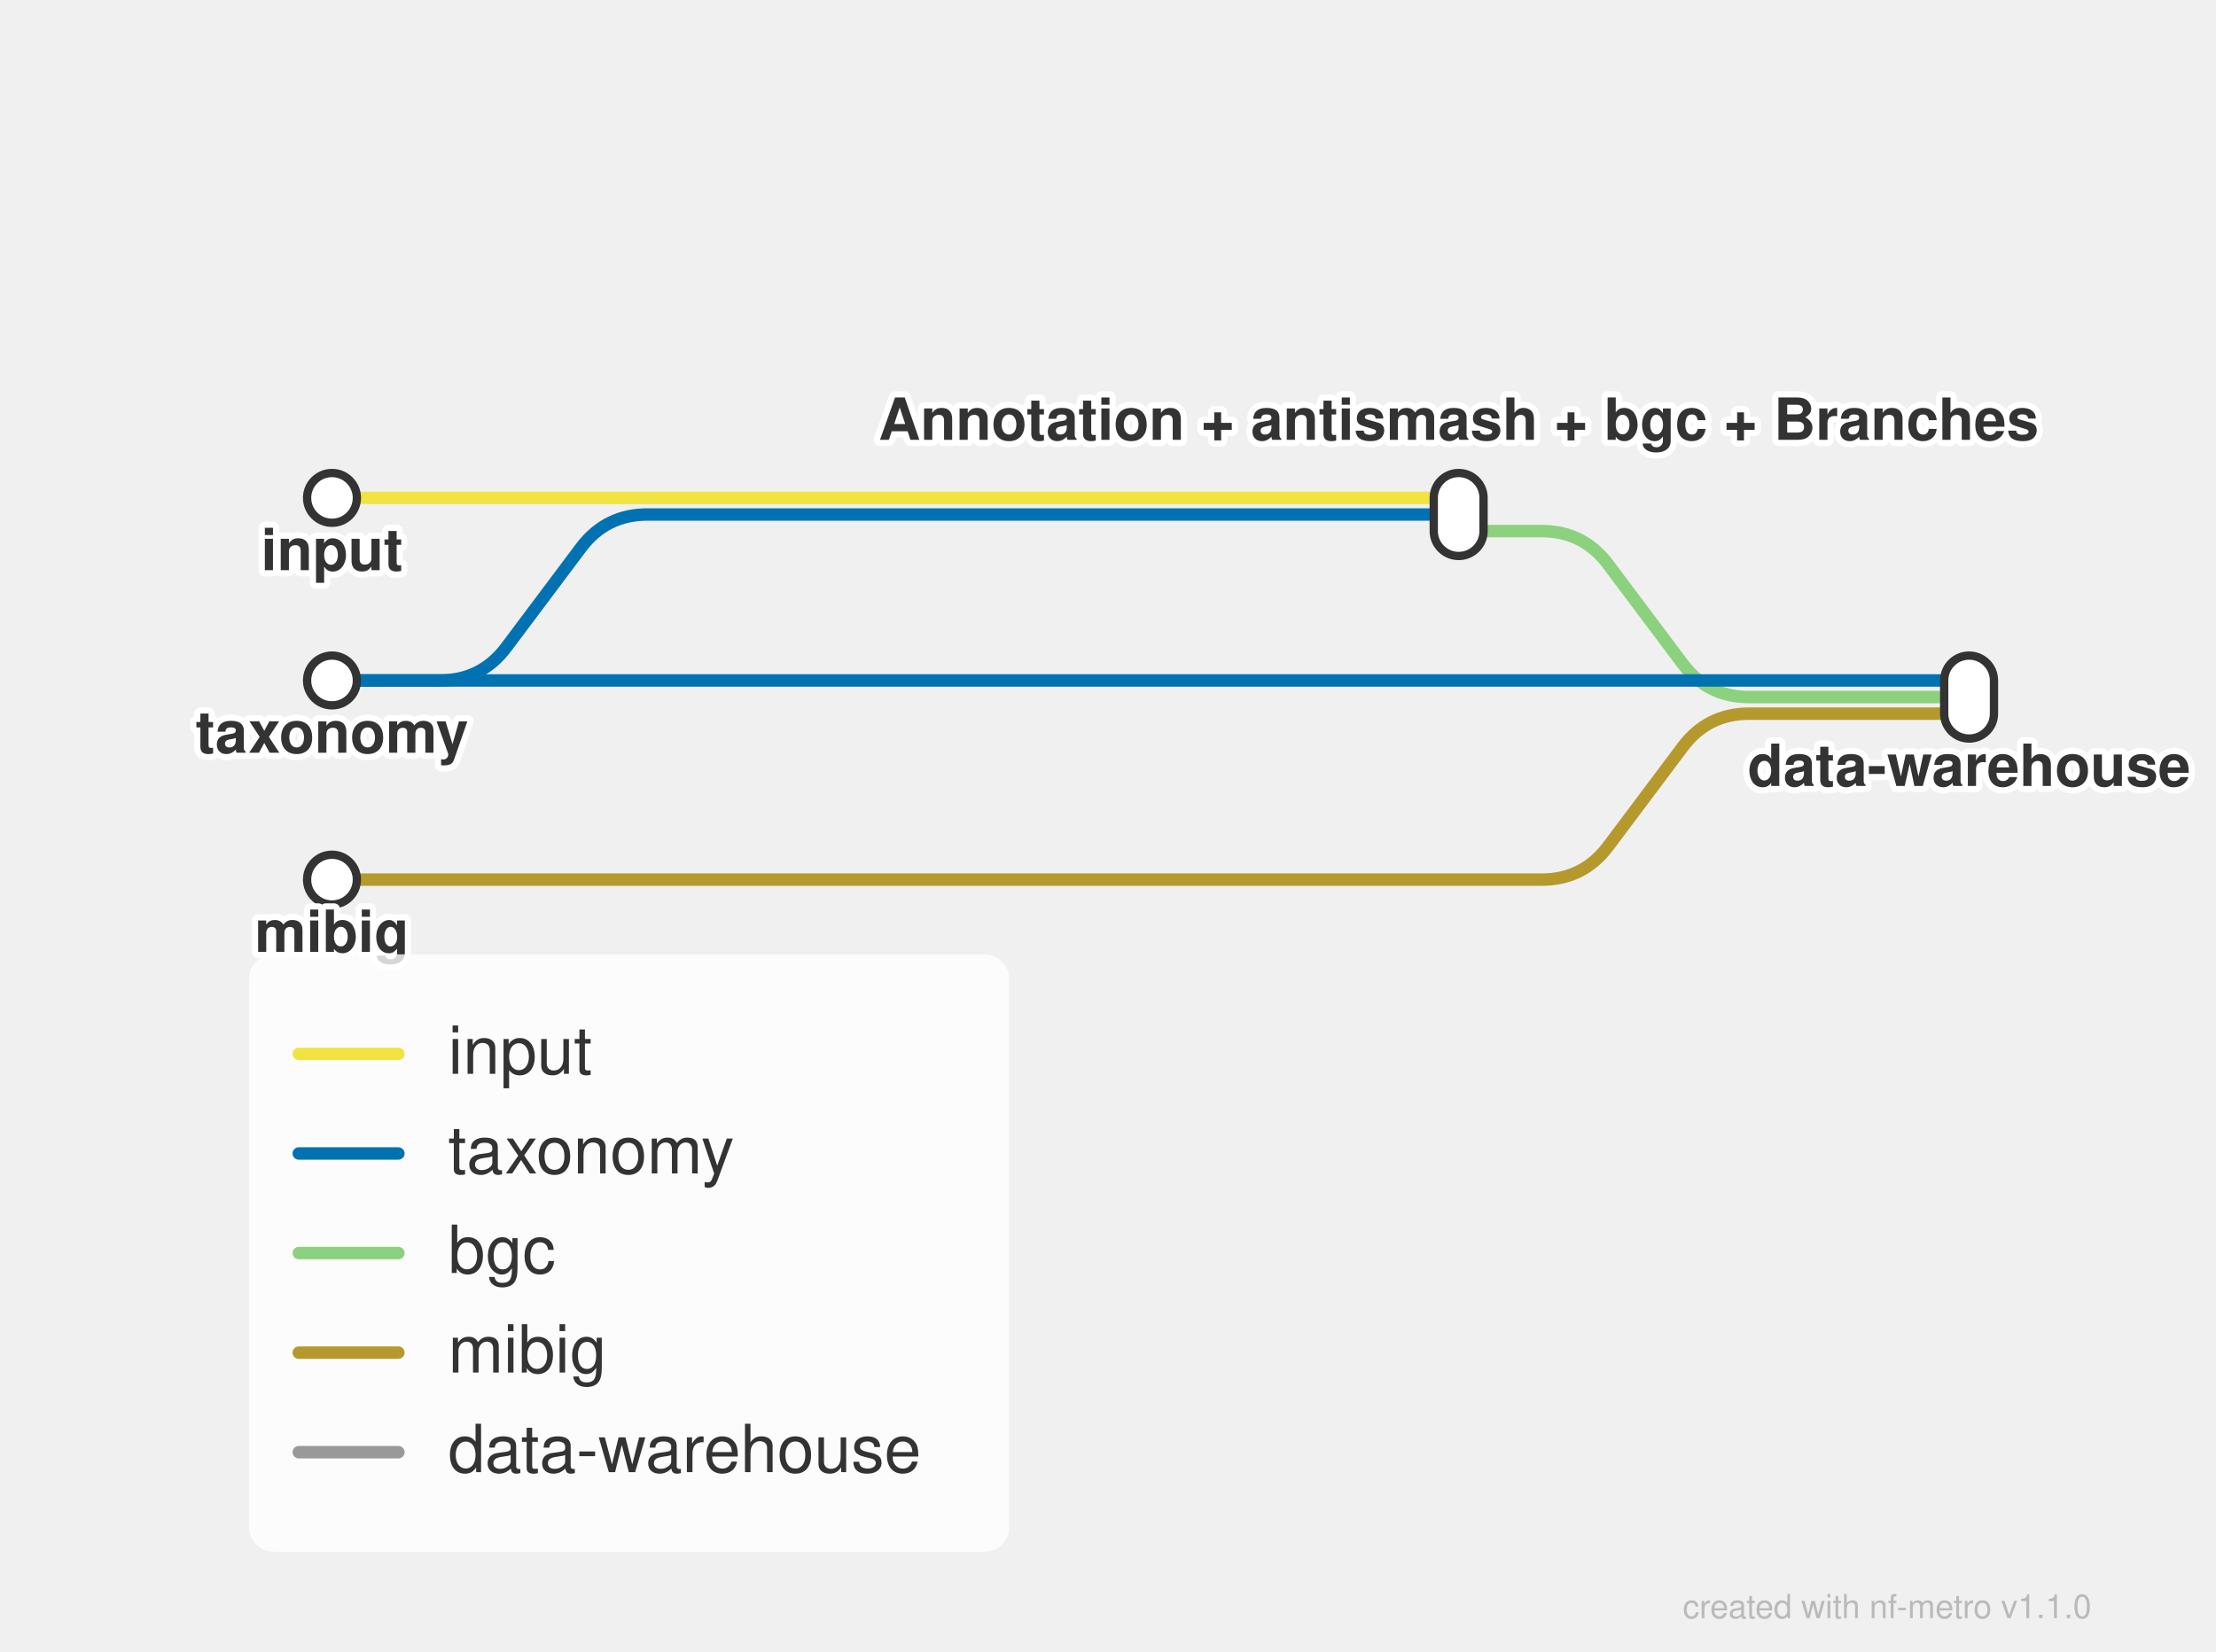
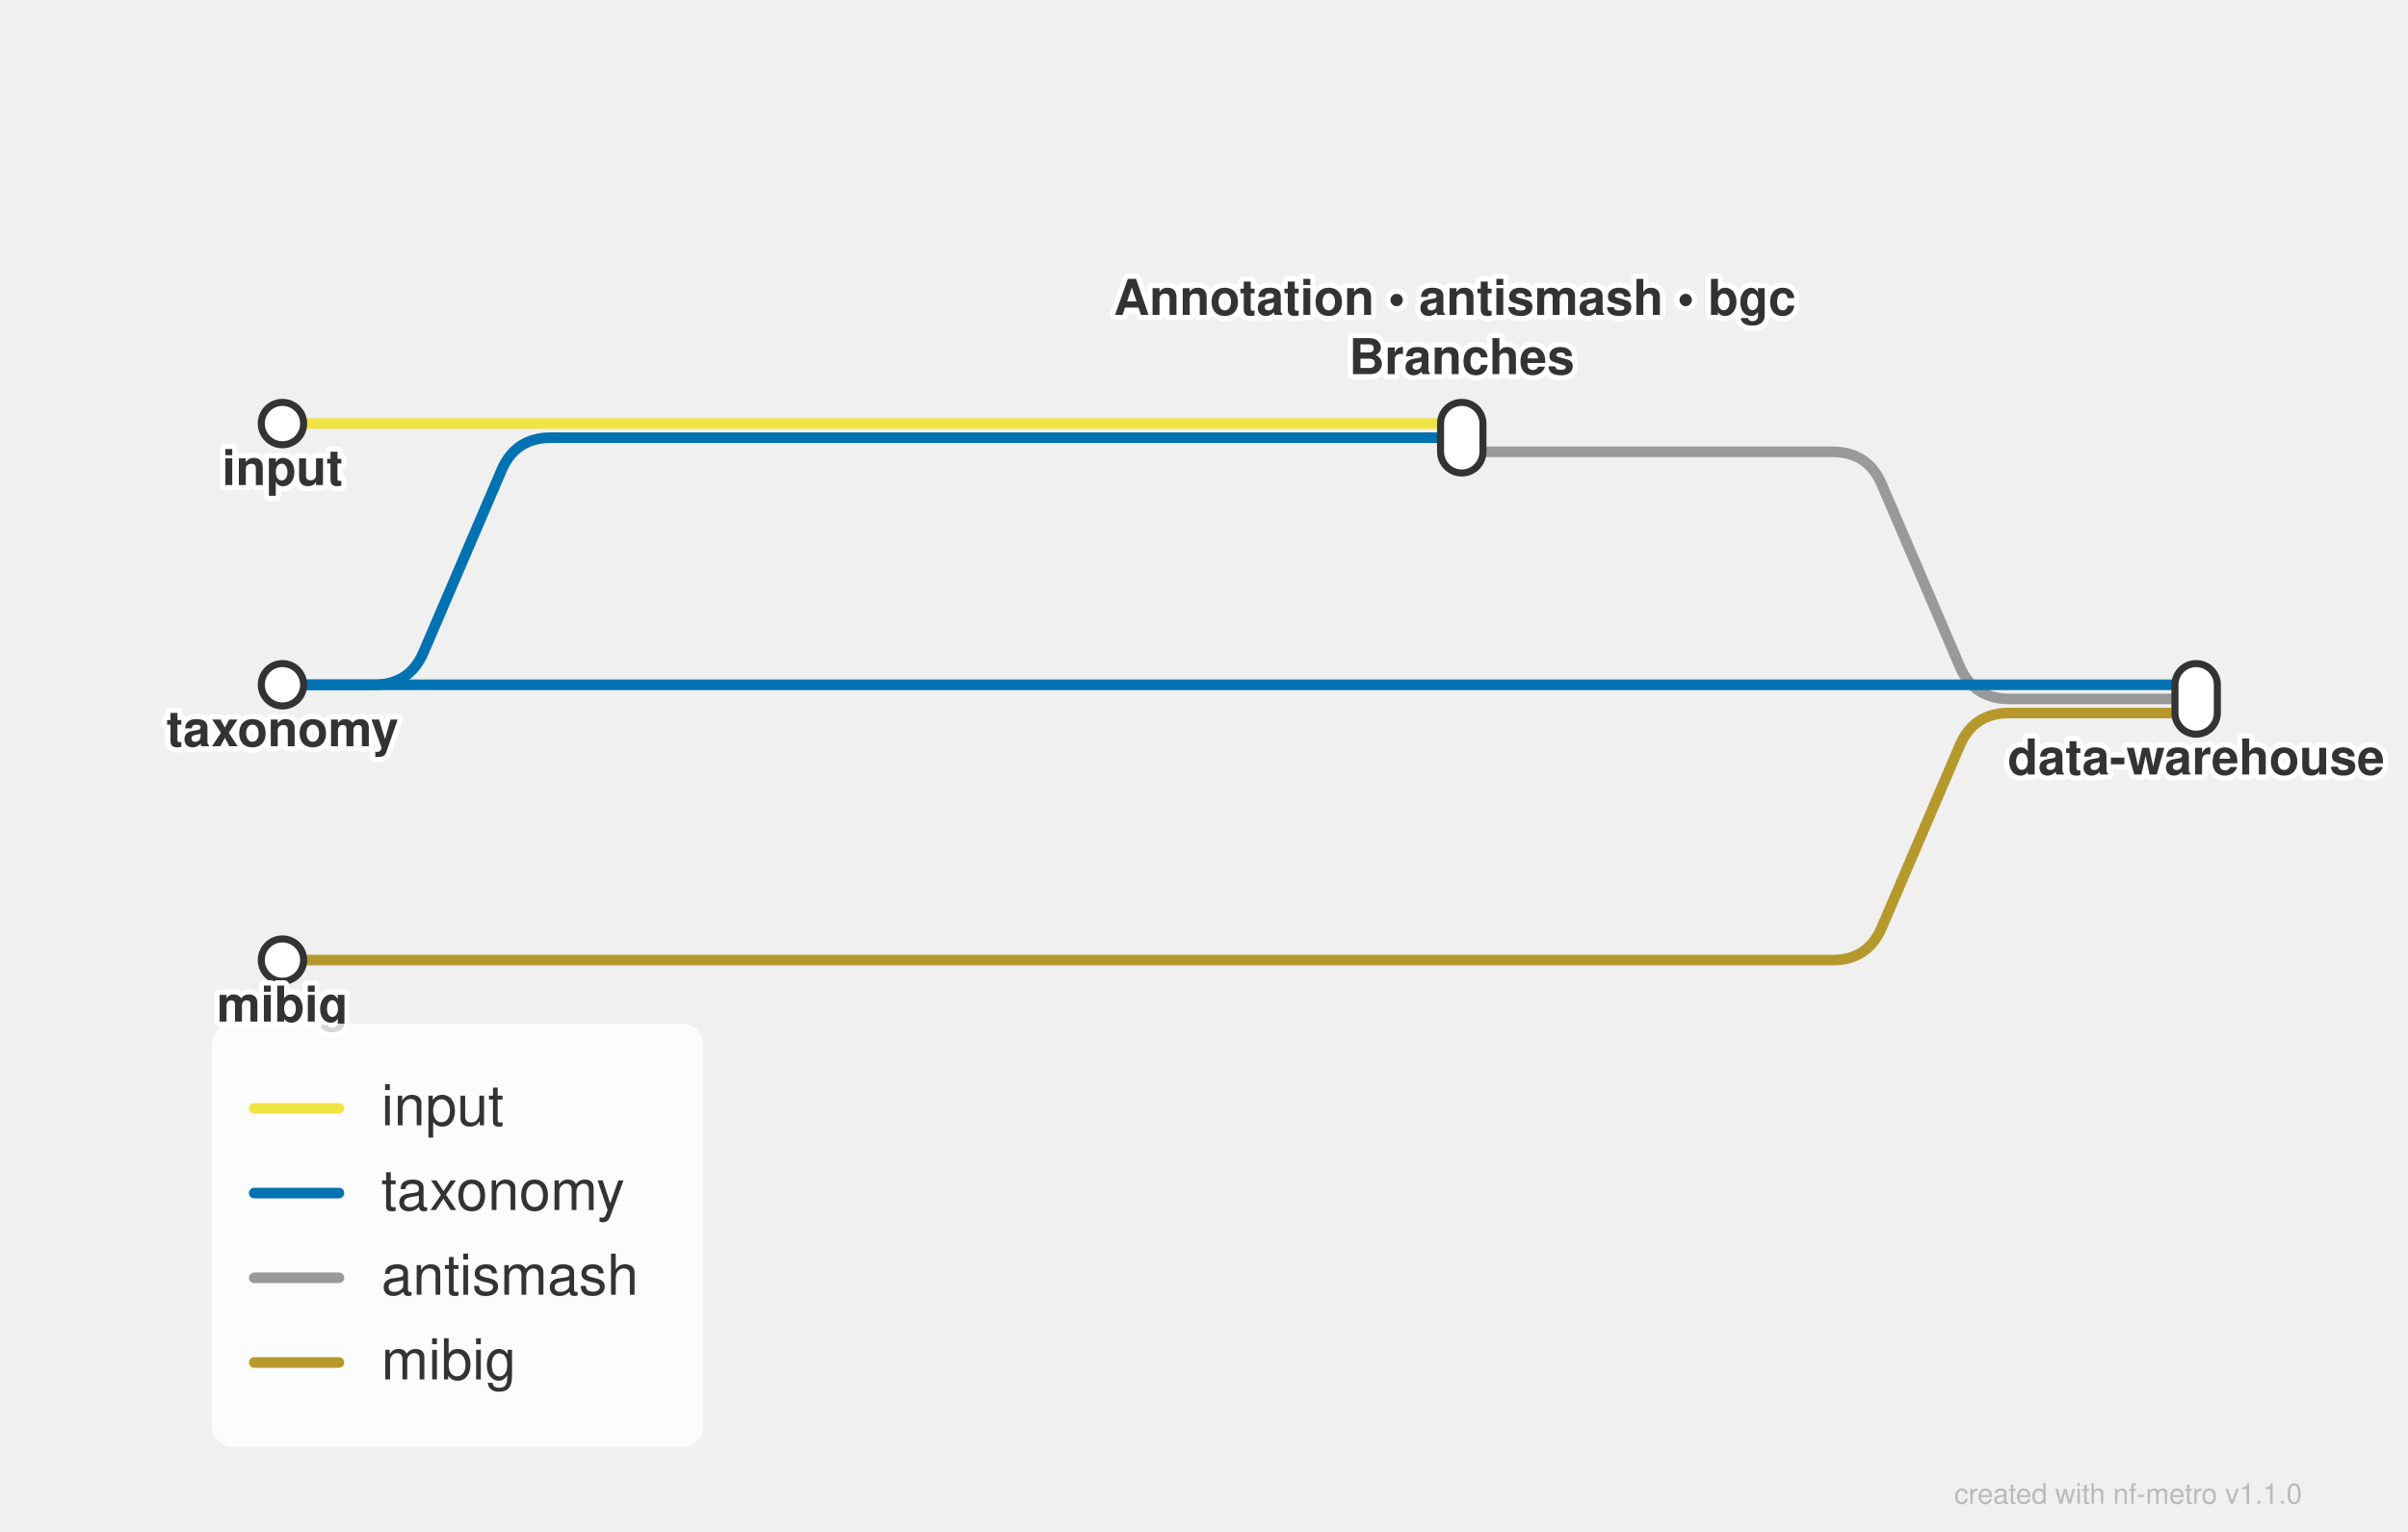
- <svg xmlns="http://www.w3.org/2000/svg" width="534" height="398" viewBox="0 0 534 398">
+ <svg xmlns="http://www.w3.org/2000/svg" width="682" height="434" viewBox="0 0 682 434">
  <defs>
</defs>
  <style>.nf-metro-title { fill: var(--nfm-map-title-color, #111111); }
.nf-metro-station-label { fill: var(--nfm-map-label-color, #333333); }
.nf-metro-section-box { fill: var(--nfm-map-section-fill, #ededed); stroke: var(--nfm-map-section-stroke, #e6e6e6); }
.nf-metro-section-label { fill: var(--nfm-map-section-label-color, #666666); }
.nf-metro-group-label { fill: var(--nfm-map-section-label-color, #666666); }
.nf-metro-group-underline { stroke: var(--nfm-map-section-label-color, #666666); }
.nf-metro-legend-bg { fill: var(--nfm-map-legend-bg, rgba(255, 255, 255, 0.8)); }
.nf-metro-legend-text { fill: var(--nfm-map-legend-text-color, #333333); }
.nf-metro-marker-stroke { stroke: var(--nfm-map-marker-stroke, #333333); }
.nf-metro-label-halo { fill: var(--nfm-map-bg, #ffffff); stroke: var(--nfm-map-bg, #ffffff); }</style>
  <style>@media (prefers-color-scheme: dark) {
    .nf-metro-section-label { fill: #d0d0d0; }
    .nf-metro-section-num-circle { fill: #777777; }
    .nf-metro-title { fill: #ffffff; }
}
</style>
-   <path d="M80.0,212.0 L371.5,212.0 Q381.5,212.0,387.5,204.0 L405.5,180.0 Q411.5,172.0,421.5,172.0 L474.5,172.0" stroke="#B6992D" stroke-width="3.0" fill="none" stroke-linecap="round" stroke-linejoin="round" class="metro-line-mibig" data-line-id="mibig" />
-   <path d="M351.5,128.0 L371.5,128.0 Q381.5,128.0,387.5,136.0 L405.5,160.0 Q411.5,168.0,421.5,168.0 L474.5,168.0" stroke="#8CD17D" stroke-width="3.0" fill="none" stroke-linecap="round" stroke-linejoin="round" class="metro-line-bgc" data-line-id="bgc" />
-   <path d="M80.0,164.0 L106.0,164.0 Q116.0,164.0,122.0,156.0 L140.0,132.0 Q146.0,124.0,156.0,124.0 L351.5,124.0" stroke="#0072B2" stroke-width="3.0" fill="none" stroke-linecap="round" stroke-linejoin="round" class="metro-line-taxonomy" data-line-id="taxonomy" />
-   <path d="M80.0,164.0 L474.5,164.0" stroke="#0072B2" stroke-width="3.0" stroke-linecap="round" class="metro-line-taxonomy" data-line-id="taxonomy" />
-   <path d="M80.0,120.0 L351.5,120.0" stroke="#F0E442" stroke-width="3.0" stroke-linecap="round" class="metro-line-input" data-line-id="input" />
-   <g class="nf-metro-station-group" data-node-id="n0" data-node-cx="80.0" data-node-cy="120.0" data-node-r="6.0" data-node-groups="input" data-node-w="12.0" data-node-h="12.0" data-node-rx="6.0">
-     <rect x="74.0" y="114.0" width="12.0" height="12.0" rx="6.0" ry="6.0" fill="#ffffff" stroke="#333333" stroke-width="2.0" class="nf-metro-station" data-station-id="n0" data-station-lines="input" data-station-label="input" />
+   <path d="M80.0,272.0 L519.0,272.0 Q529.0,272.0,532.939,262.809 L555.061,211.191 Q559.0,202.0,569.0,202.0 L622.0,202.0" stroke="#B6992D" stroke-width="3.0" fill="none" stroke-linecap="round" stroke-linejoin="round" class="metro-line-mibig" data-line-id="mibig" />
+   <path d="M414.0,128.0 L519.0,128.0 Q529.0,128.0,532.939,137.191 L555.061,188.809 Q559.0,198.0,569.0,198.0 L622.0,198.0" stroke="#999999" stroke-width="3.0" fill="none" stroke-linecap="round" stroke-linejoin="round" class="metro-line-antismash" data-line-id="antismash" />
+   <path d="M80.0,194.0 L106.0,194.0 Q116.0,194.0,119.939,184.809 L142.061,133.191 Q146.0,124.0,156.0,124.0 L414.0,124.0" stroke="#0072B2" stroke-width="3.0" fill="none" stroke-linecap="round" stroke-linejoin="round" class="metro-line-taxonomy" data-line-id="taxonomy" />
+   <path d="M80.0,194.0 L622.0,194.0" stroke="#0072B2" stroke-width="3.0" stroke-linecap="round" class="metro-line-taxonomy" data-line-id="taxonomy" />
+   <path d="M80.0,120.0 L414.0,120.0" stroke="#F0E442" stroke-width="3.0" stroke-linecap="round" class="metro-line-input" data-line-id="input" />
+   <g class="nf-metro-station-group" data-node-id="g_input_input" data-node-cx="80.0" data-node-cy="120.0" data-node-r="6.0" data-node-groups="input" data-node-w="12.0" data-node-h="12.0" data-node-rx="6.0">
+     <rect x="74.0" y="114.0" width="12.0" height="12.0" rx="6.0" ry="6.0" fill="#ffffff" stroke="#333333" stroke-width="2.0" class="nf-metro-station" data-station-id="g_input_input" data-station-lines="input" data-station-label="input" />
  </g>
-   <g class="nf-metro-station-group" data-node-id="n1" data-node-cx="80.0" data-node-cy="164.0" data-node-r="6.0" data-node-groups="taxonomy" data-node-w="12.0" data-node-h="12.0" data-node-rx="6.0">
-     <rect x="74.0" y="158.0" width="12.0" height="12.0" rx="6.0" ry="6.0" fill="#ffffff" stroke="#333333" stroke-width="2.0" class="nf-metro-station" data-station-id="n1" data-station-lines="taxonomy" data-station-label="taxonomy" />
+   <g class="nf-metro-station-group" data-node-id="g_taxonomy_taxonomy" data-node-cx="80.0" data-node-cy="194.0" data-node-r="6.0" data-node-groups="taxonomy" data-node-w="12.0" data-node-h="12.0" data-node-rx="6.0">
+     <rect x="74.0" y="188.0" width="12.0" height="12.0" rx="6.0" ry="6.0" fill="#ffffff" stroke="#333333" stroke-width="2.0" class="nf-metro-station" data-station-id="g_taxonomy_taxonomy" data-station-lines="taxonomy" data-station-label="taxonomy" />
  </g>
-   <g class="nf-metro-station-group" data-node-id="n2" data-node-cx="351.5" data-node-cy="124.0" data-node-r="6.0" data-node-groups="bgc,input,taxonomy" data-node-w="12.0" data-node-h="20.0" data-node-rx="6.0">
-     <rect x="345.5" y="114.0" width="12.0" height="20.0" rx="6.0" ry="6.0" fill="#ffffff" stroke="#333333" stroke-width="2.0" class="nf-metro-station" data-station-id="n2" data-station-lines="bgc,input,taxonomy" data-station-label="Annotation + antismash + bgc + Branches" />
+   <g class="nf-metro-station-group" data-node-id="g_annotate_antismash_bgc_branches_antismash" data-node-cx="414.0" data-node-cy="124.0" data-node-r="6.0" data-node-groups="antismash,input,taxonomy" data-node-w="12.0" data-node-h="20.0" data-node-rx="6.0">
+     <rect x="408.0" y="114.0" width="12.0" height="20.0" rx="6.0" ry="6.0" fill="#ffffff" stroke="#333333" stroke-width="2.0" class="nf-metro-station" data-station-id="g_annotate_antismash_bgc_branches_antismash" data-station-lines="antismash,input,taxonomy" data-station-label="Annotation • antismash • bgc Branches" />
  </g>
-   <g class="nf-metro-station-group" data-node-id="n3" data-node-cx="80.0" data-node-cy="212.0" data-node-r="6.0" data-node-groups="mibig" data-node-w="12.0" data-node-h="12.0" data-node-rx="6.0">
-     <rect x="74.0" y="206.0" width="12.0" height="12.0" rx="6.0" ry="6.0" fill="#ffffff" stroke="#333333" stroke-width="2.0" class="nf-metro-station" data-station-id="n3" data-station-lines="mibig" data-station-label="mibig" />
+   <g class="nf-metro-station-group" data-node-id="g_mibig_mibig" data-node-cx="80.0" data-node-cy="272.0" data-node-r="6.0" data-node-groups="mibig" data-node-w="12.0" data-node-h="12.0" data-node-rx="6.0">
+     <rect x="74.0" y="266.0" width="12.0" height="12.0" rx="6.0" ry="6.0" fill="#ffffff" stroke="#333333" stroke-width="2.0" class="nf-metro-station" data-station-id="g_mibig_mibig" data-station-lines="mibig" data-station-label="mibig" />
  </g>
-   <g class="nf-metro-station-group" data-node-id="n4" data-node-cx="474.5" data-node-cy="168.0" data-node-r="6.0" data-node-groups="bgc,mibig,taxonomy" data-node-w="12.0" data-node-h="20.0" data-node-rx="6.0">
-     <rect x="468.5" y="158.0" width="12.0" height="20.0" rx="6.0" ry="6.0" fill="#ffffff" stroke="#333333" stroke-width="2.0" class="nf-metro-station" data-station-id="n4" data-station-lines="bgc,mibig,taxonomy" data-station-label="data-warehouse" />
+   <g class="nf-metro-station-group" data-node-id="g_data_warehouse_generic" data-node-cx="622.0" data-node-cy="198.0" data-node-r="6.0" data-node-groups="antismash,mibig,taxonomy" data-node-w="12.0" data-node-h="20.0" data-node-rx="6.0">
+     <rect x="616.0" y="188.0" width="12.0" height="20.0" rx="6.0" ry="6.0" fill="#ffffff" stroke="#333333" stroke-width="2.0" class="nf-metro-station" data-station-id="g_data_warehouse_generic" data-station-lines="antismash,mibig,taxonomy" data-station-label="data-warehouse" />
  </g>
  <text x="80.0" y="131.0" font-size="14.0" fill="#ffffff" stroke="#ffffff" stroke-width="3.0" stroke-linejoin="round" font-family="'Helvetica Neue', Helvetica, Arial, sans-serif" font-weight="bold" aria-hidden="true" class="nf-metro-label-halo" text-anchor="middle" dominant-baseline="hanging">input</text>
-   <text x="80.0" y="131.0" font-size="14.0" fill="#333333" font-family="'Helvetica Neue', Helvetica, Arial, sans-serif" font-weight="bold" text-anchor="middle" dominant-baseline="hanging" data-station-id="n0" class="nf-metro-station-label">input</text>
-   <text x="80.0" y="175.0" font-size="14.0" fill="#ffffff" stroke="#ffffff" stroke-width="3.0" stroke-linejoin="round" font-family="'Helvetica Neue', Helvetica, Arial, sans-serif" font-weight="bold" aria-hidden="true" class="nf-metro-label-halo" text-anchor="middle" dominant-baseline="hanging">taxonomy</text>
-   <text x="80.0" y="175.0" font-size="14.0" fill="#333333" font-family="'Helvetica Neue', Helvetica, Arial, sans-serif" font-weight="bold" text-anchor="middle" dominant-baseline="hanging" data-station-id="n1" class="nf-metro-station-label">taxonomy</text>
-   <text x="80.0" y="223.0" font-size="14.0" fill="#ffffff" stroke="#ffffff" stroke-width="3.0" stroke-linejoin="round" font-family="'Helvetica Neue', Helvetica, Arial, sans-serif" font-weight="bold" aria-hidden="true" class="nf-metro-label-halo" text-anchor="middle" dominant-baseline="hanging">mibig</text>
-   <text x="80.0" y="223.0" font-size="14.0" fill="#333333" font-family="'Helvetica Neue', Helvetica, Arial, sans-serif" font-weight="bold" text-anchor="middle" dominant-baseline="hanging" data-station-id="n3" class="nf-metro-station-label">mibig</text>
-   <text x="351.5" y="106.0" font-size="14.0" fill="#ffffff" stroke="#ffffff" stroke-width="3.0" stroke-linejoin="round" font-family="'Helvetica Neue', Helvetica, Arial, sans-serif" font-weight="bold" aria-hidden="true" class="nf-metro-label-halo" text-anchor="middle" dominant-baseline="auto">Annotation + antismash + bgc + Branches</text>
-   <text x="351.5" y="106.0" font-size="14.0" fill="#333333" font-family="'Helvetica Neue', Helvetica, Arial, sans-serif" font-weight="bold" text-anchor="middle" dominant-baseline="auto" data-station-id="n2" class="nf-metro-station-label">Annotation + antismash + bgc + Branches</text>
-   <text x="474.5" y="183.0" font-size="14.0" fill="#ffffff" stroke="#ffffff" stroke-width="3.0" stroke-linejoin="round" font-family="'Helvetica Neue', Helvetica, Arial, sans-serif" font-weight="bold" aria-hidden="true" class="nf-metro-label-halo" text-anchor="middle" dominant-baseline="hanging">data-warehouse</text>
-   <text x="474.5" y="183.0" font-size="14.0" fill="#333333" font-family="'Helvetica Neue', Helvetica, Arial, sans-serif" font-weight="bold" text-anchor="middle" dominant-baseline="hanging" data-station-id="n4" class="nf-metro-station-label">data-warehouse</text>
-   <rect x="60.0" y="230.0" width="183.2" height="144.0" rx="6" ry="6" fill="rgba(255, 255, 255, 0.8)" class="nf-metro-legend-bg" />
-   <path d="M72.0,254.0 L96.0,254.0" stroke="#F0E442" stroke-width="3.0" stroke-linecap="round" />
-   <text x="108.0" y="254.0" font-size="16.0" fill="#333333" font-family="'Helvetica Neue', Helvetica, Arial, sans-serif" dy="0.3em" class="nf-metro-legend-text">input</text>
-   <path d="M72.0,278.0 L96.0,278.0" stroke="#0072B2" stroke-width="3.0" stroke-linecap="round" />
-   <text x="108.0" y="278.0" font-size="16.0" fill="#333333" font-family="'Helvetica Neue', Helvetica, Arial, sans-serif" dy="0.3em" class="nf-metro-legend-text">taxonomy</text>
-   <path d="M72.0,302.0 L96.0,302.0" stroke="#8CD17D" stroke-width="3.0" stroke-linecap="round" />
-   <text x="108.0" y="302.0" font-size="16.0" fill="#333333" font-family="'Helvetica Neue', Helvetica, Arial, sans-serif" dy="0.3em" class="nf-metro-legend-text">bgc</text>
-   <path d="M72.0,326.0 L96.0,326.0" stroke="#B6992D" stroke-width="3.0" stroke-linecap="round" />
-   <text x="108.0" y="326.0" font-size="16.0" fill="#333333" font-family="'Helvetica Neue', Helvetica, Arial, sans-serif" dy="0.3em" class="nf-metro-legend-text">mibig</text>
-   <path d="M72.0,350.0 L96.0,350.0" stroke="#999999" stroke-width="3.0" stroke-linecap="round" />
-   <text x="108.0" y="350.0" font-size="16.0" fill="#333333" font-family="'Helvetica Neue', Helvetica, Arial, sans-serif" dy="0.3em" class="nf-metro-legend-text">data-warehouse</text>
-   <text x="504.0" y="390.0" font-size="8" fill="rgba(150, 150, 150, 0.6)" font-family="'Helvetica Neue', Helvetica, Arial, sans-serif" text-anchor="end">created with nf-metro v1.1.0</text>
+   <text x="80.0" y="131.0" font-size="14.0" fill="#333333" font-family="'Helvetica Neue', Helvetica, Arial, sans-serif" font-weight="bold" text-anchor="middle" dominant-baseline="hanging" data-station-id="g_input_input" class="nf-metro-station-label">input</text>
+   <text x="80.0" y="205.0" font-size="14.0" fill="#ffffff" stroke="#ffffff" stroke-width="3.0" stroke-linejoin="round" font-family="'Helvetica Neue', Helvetica, Arial, sans-serif" font-weight="bold" aria-hidden="true" class="nf-metro-label-halo" text-anchor="middle" dominant-baseline="hanging">taxonomy</text>
+   <text x="80.0" y="205.0" font-size="14.0" fill="#333333" font-family="'Helvetica Neue', Helvetica, Arial, sans-serif" font-weight="bold" text-anchor="middle" dominant-baseline="hanging" data-station-id="g_taxonomy_taxonomy" class="nf-metro-station-label">taxonomy</text>
+   <text x="80.0" y="283.0" font-size="14.0" fill="#ffffff" stroke="#ffffff" stroke-width="3.0" stroke-linejoin="round" font-family="'Helvetica Neue', Helvetica, Arial, sans-serif" font-weight="bold" aria-hidden="true" class="nf-metro-label-halo" text-anchor="middle" dominant-baseline="hanging">mibig</text>
+   <text x="80.0" y="283.0" font-size="14.0" fill="#333333" font-family="'Helvetica Neue', Helvetica, Arial, sans-serif" font-weight="bold" text-anchor="middle" dominant-baseline="hanging" data-station-id="g_mibig_mibig" class="nf-metro-station-label">mibig</text>
+   <text x="414.0" y="89.2" font-size="14.0" fill="#ffffff" stroke="#ffffff" stroke-width="3.0" stroke-linejoin="round" font-family="'Helvetica Neue', Helvetica, Arial, sans-serif" font-weight="bold" aria-hidden="true" class="nf-metro-label-halo" text-anchor="middle" dominant-baseline="auto">
+     <tspan x="414.0" dy="0em">Annotation • antismash • bgc</tspan>
+     <tspan x="414.0" dy="1.2em">Branches</tspan>
+   </text>
+   <text x="414.0" y="89.2" font-size="14.0" fill="#333333" font-family="'Helvetica Neue', Helvetica, Arial, sans-serif" font-weight="bold" text-anchor="middle" dominant-baseline="auto" data-station-id="g_annotate_antismash_bgc_branches_antismash" class="nf-metro-station-label">
+     <tspan x="414.0" dy="0em">Annotation • antismash • bgc</tspan>
+     <tspan x="414.0" dy="1.2em">Branches</tspan>
+   </text>
+   <text x="622.0" y="213.0" font-size="14.0" fill="#ffffff" stroke="#ffffff" stroke-width="3.0" stroke-linejoin="round" font-family="'Helvetica Neue', Helvetica, Arial, sans-serif" font-weight="bold" aria-hidden="true" class="nf-metro-label-halo" text-anchor="middle" dominant-baseline="hanging">data-warehouse</text>
+   <text x="622.0" y="213.0" font-size="14.0" fill="#333333" font-family="'Helvetica Neue', Helvetica, Arial, sans-serif" font-weight="bold" text-anchor="middle" dominant-baseline="hanging" data-station-id="g_data_warehouse_generic" class="nf-metro-station-label">data-warehouse</text>
+   <rect x="60.0" y="290.0" width="139.2" height="120.0" rx="6" ry="6" fill="rgba(255, 255, 255, 0.8)" class="nf-metro-legend-bg" />
+   <path d="M72.0,314.0 L96.0,314.0" stroke="#F0E442" stroke-width="3.0" stroke-linecap="round" />
+   <text x="108.0" y="314.0" font-size="16.0" fill="#333333" font-family="'Helvetica Neue', Helvetica, Arial, sans-serif" dy="0.3em" class="nf-metro-legend-text">input</text>
+   <path d="M72.0,338.0 L96.0,338.0" stroke="#0072B2" stroke-width="3.0" stroke-linecap="round" />
+   <text x="108.0" y="338.0" font-size="16.0" fill="#333333" font-family="'Helvetica Neue', Helvetica, Arial, sans-serif" dy="0.3em" class="nf-metro-legend-text">taxonomy</text>
+   <path d="M72.0,362.0 L96.0,362.0" stroke="#999999" stroke-width="3.0" stroke-linecap="round" />
+   <text x="108.0" y="362.0" font-size="16.0" fill="#333333" font-family="'Helvetica Neue', Helvetica, Arial, sans-serif" dy="0.3em" class="nf-metro-legend-text">antismash</text>
+   <path d="M72.0,386.0 L96.0,386.0" stroke="#B6992D" stroke-width="3.0" stroke-linecap="round" />
+   <text x="108.0" y="386.0" font-size="16.0" fill="#333333" font-family="'Helvetica Neue', Helvetica, Arial, sans-serif" dy="0.3em" class="nf-metro-legend-text">mibig</text>
+   <text x="652.0" y="426.0" font-size="8" fill="rgba(150, 150, 150, 0.6)" font-family="'Helvetica Neue', Helvetica, Arial, sans-serif" text-anchor="end">created with nf-metro v1.1.0</text>
</svg>
